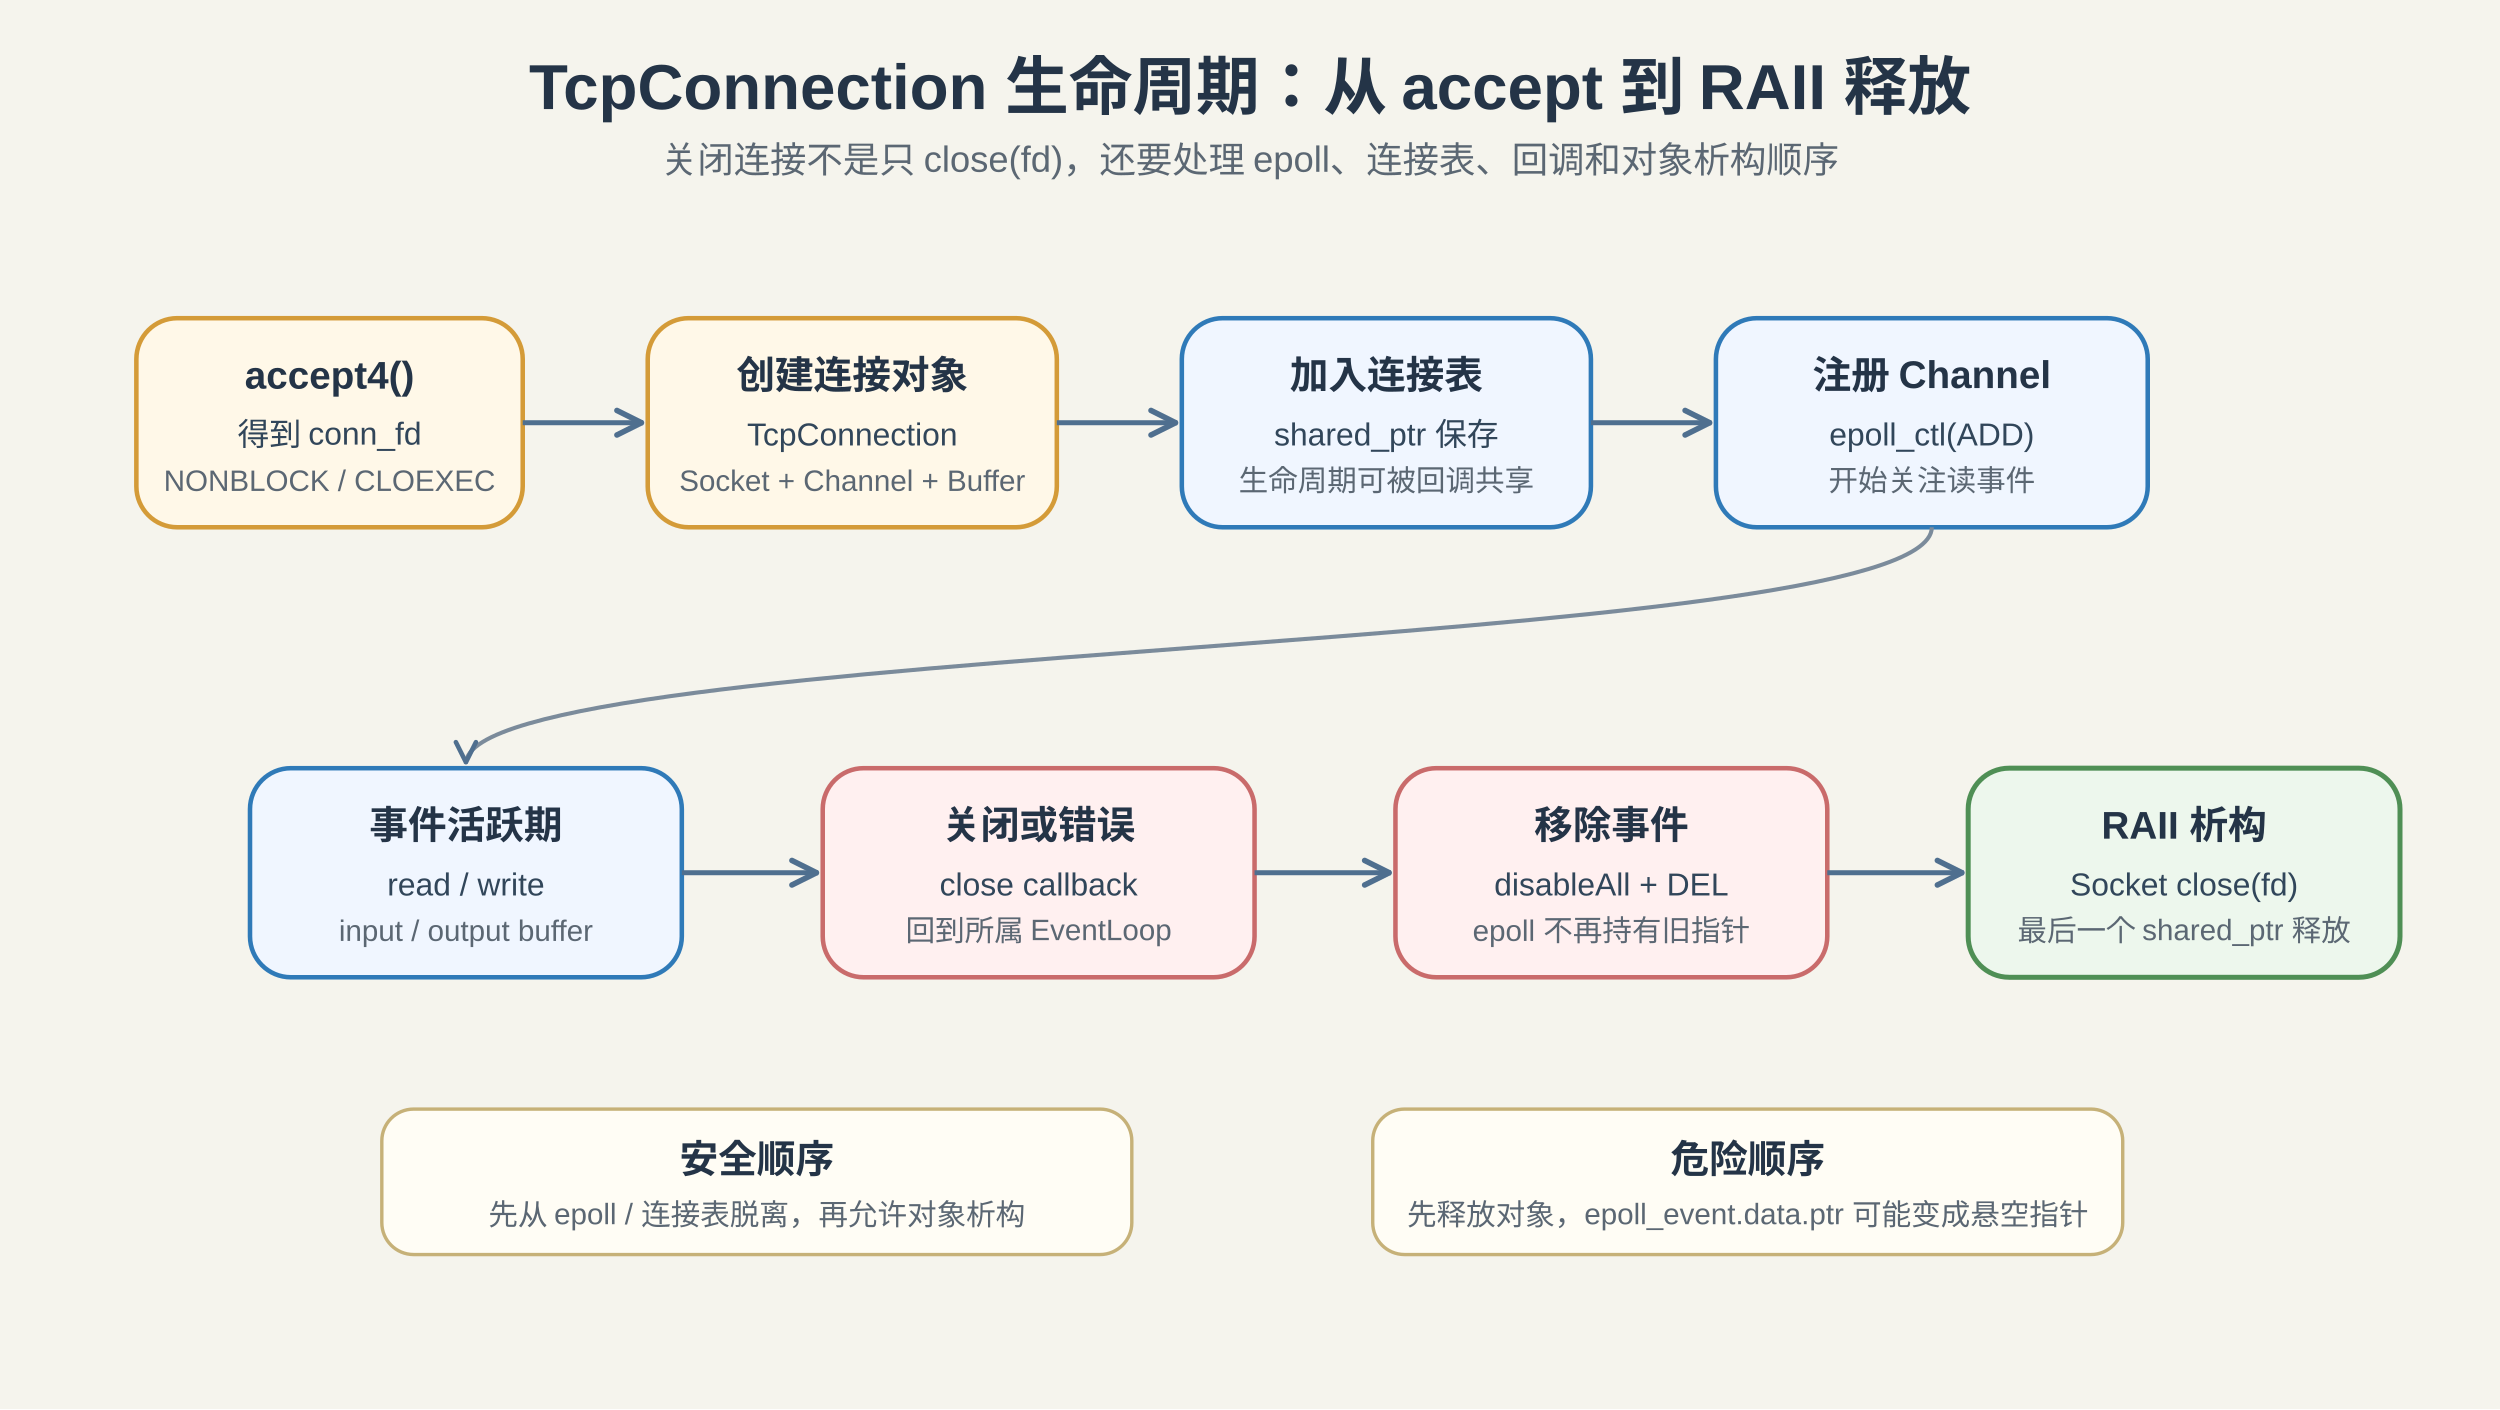
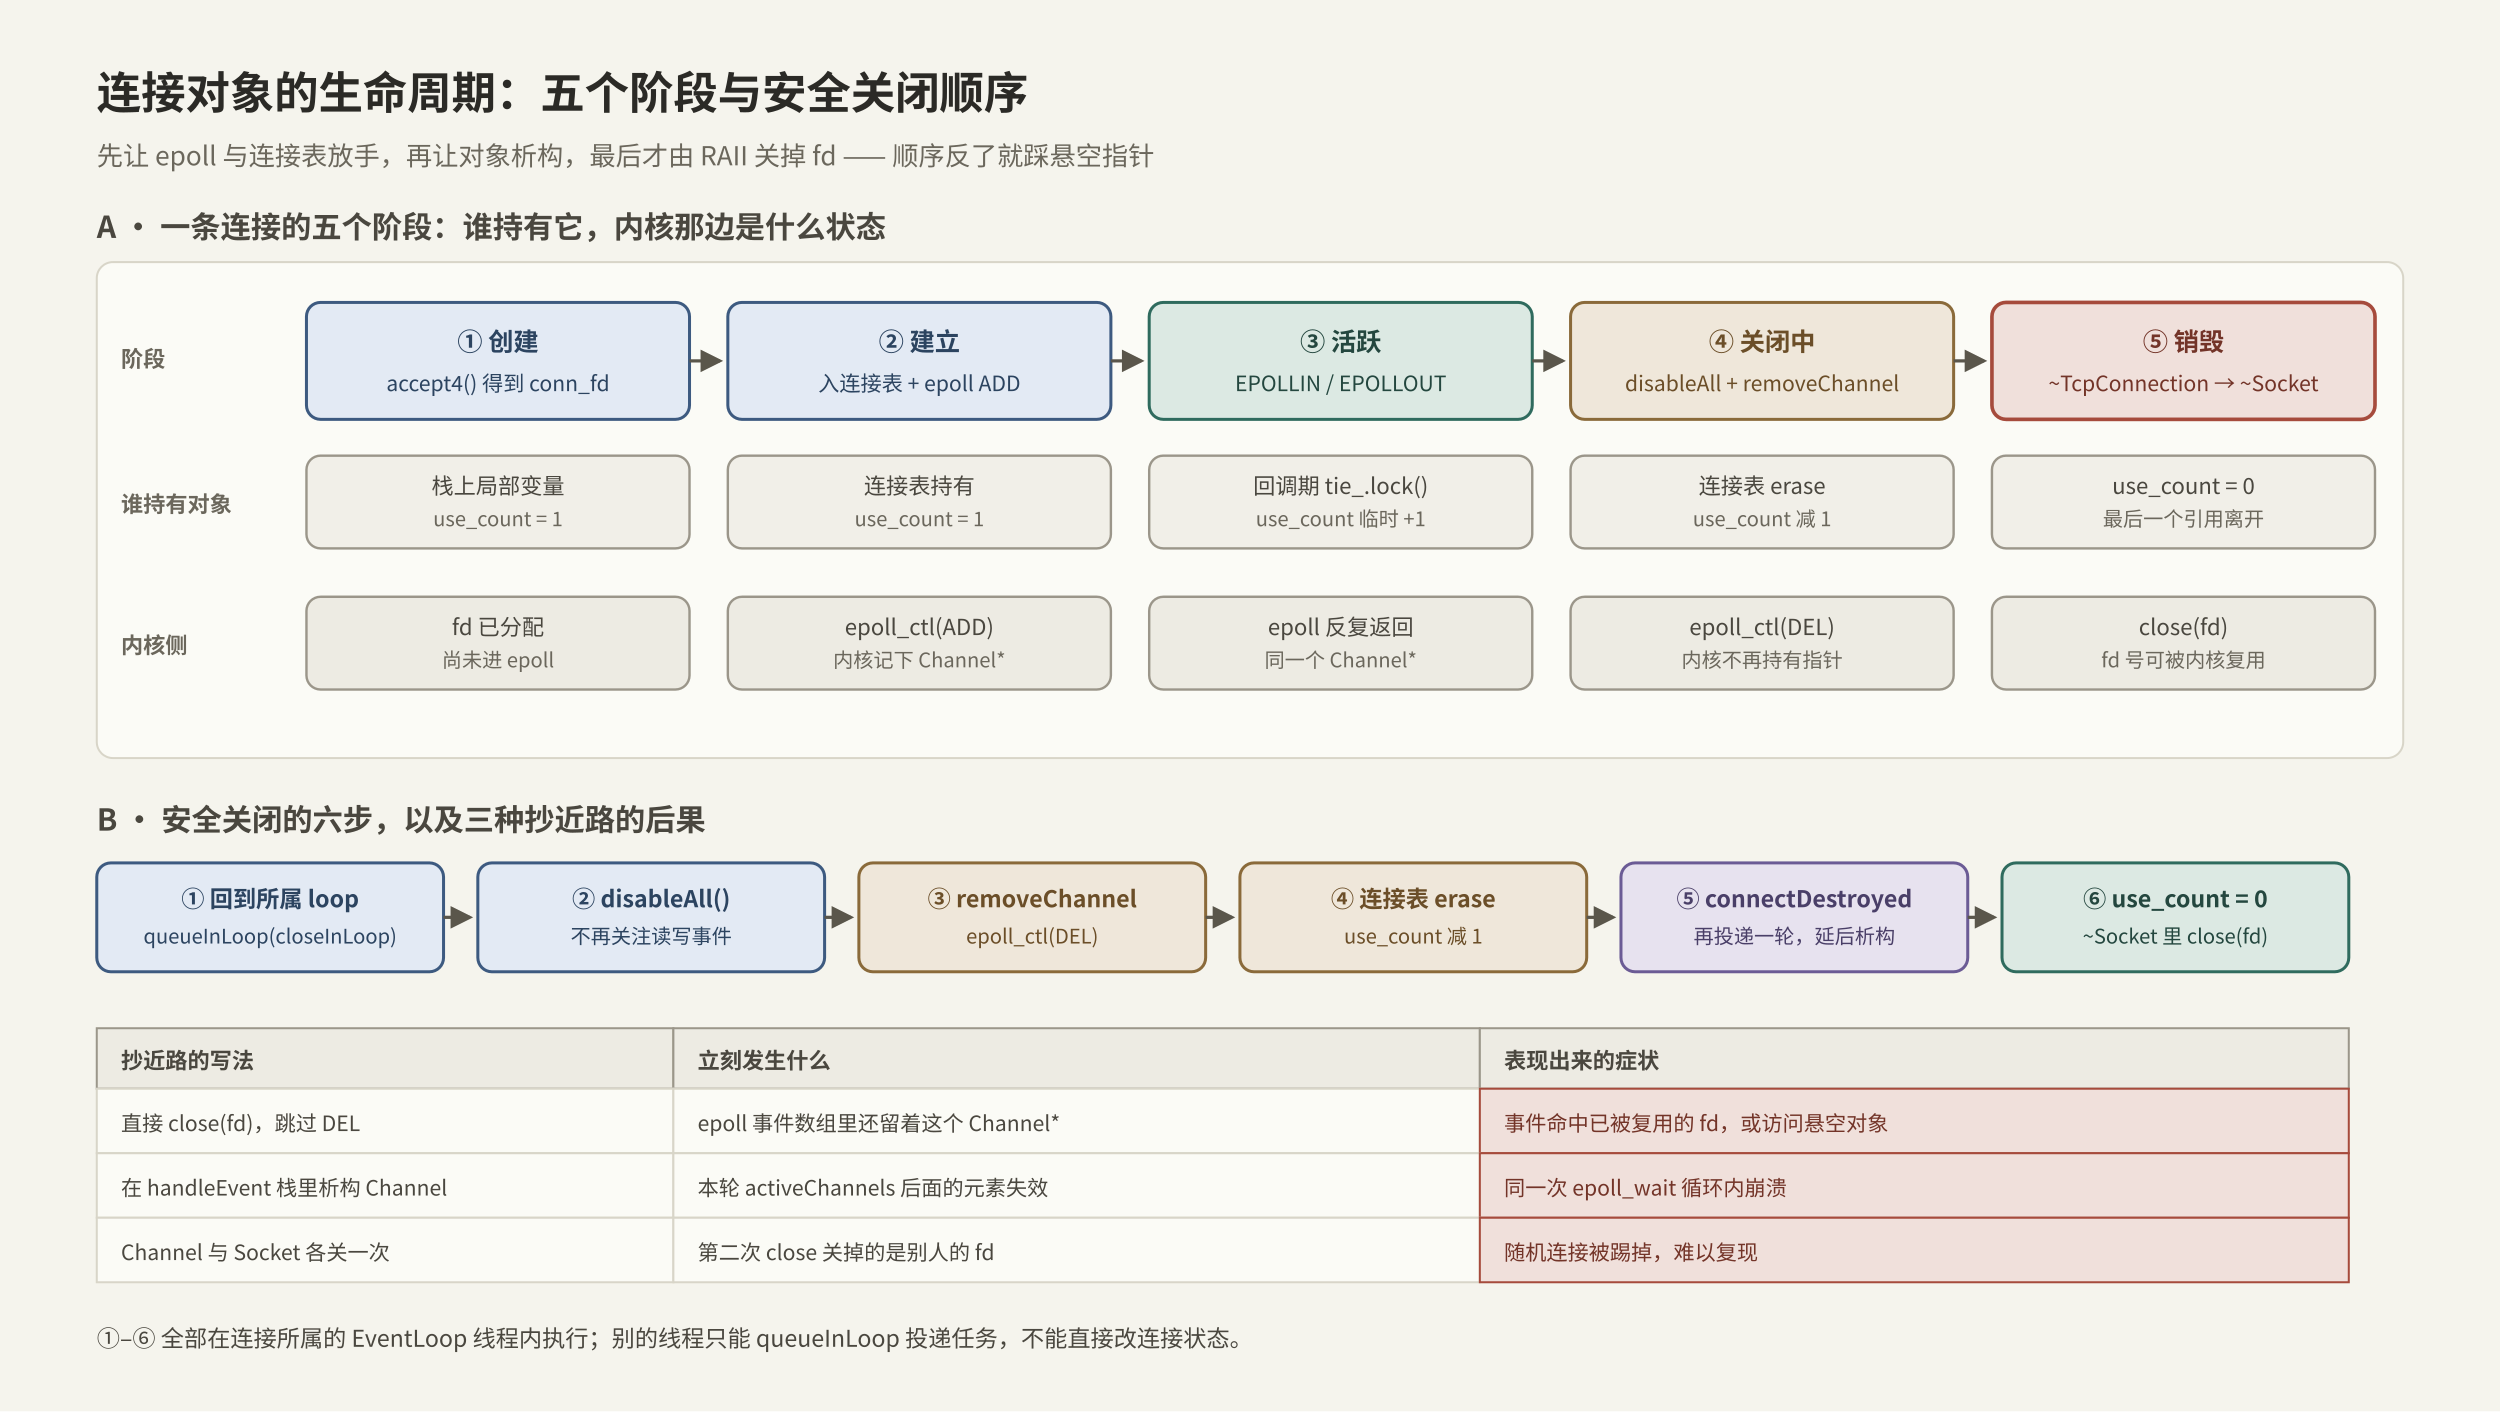
- <svg xmlns="http://www.w3.org/2000/svg" width="1100" height="620" viewBox="0 0 1100 620">
-   <rect width="100%" height="100%" fill="rgb(245, 244, 237)" />
+ <svg xmlns="http://www.w3.org/2000/svg" viewBox="0 0 1240 700" font-family="'PingFang SC','Hiragino Sans GB','Microsoft YaHei','Noto Sans CJK SC',sans-serif">
  <defs>
-     <marker id="arrow-hollow" viewBox="0 0 10 10" refX="9" refY="5" markerWidth="7" markerHeight="7" orient="auto-start-reverse">
-       <path d="M 1.5 1.5 L 8.5 5 L 1.5 8.5" fill="none" stroke="#4f6f8f" stroke-width="1.6" stroke-linecap="round" stroke-linejoin="round" />
+     <marker id="arr" viewBox="0 0 10 10" refX="8.5" refY="5" markerWidth="7" markerHeight="7" orient="auto-start-reverse">
+       <path d="M0,0 L10,5 L0,10 z" fill="#5A564B" />
    </marker>
-     <style>
-       .title { font: 700 28px Arial, "Microsoft YaHei", sans-serif; fill: #243447; }
-       .subtitle { font: 16px Arial, "Microsoft YaHei", sans-serif; fill: #5b6773; }
-       .box-title { font: 700 17px Arial, "Microsoft YaHei", sans-serif; fill: #243447; }
-       .box-text { font: 14px Arial, "Microsoft YaHei", sans-serif; fill: #31465a; }
-       .small { font: 13px Arial, "Microsoft YaHei", sans-serif; fill: #5b6773; }
-       .create { fill: #fff8e8; stroke: #d49b38; stroke-width: 2; rx: 18; }
-       .active { fill: #f0f6ff; stroke: #2f7ab8; stroke-width: 2; rx: 18; }
-       .closing { fill: #fff0f0; stroke: #c96b6b; stroke-width: 2; rx: 18; }
-       .destroy { fill: #edf7ed; stroke: #4f8f55; stroke-width: 2.2; rx: 18; }
-       .note { fill: #fffdf5; stroke: #c6b178; stroke-width: 1.5; rx: 14; }
-       .line { stroke: #4f6f8f; stroke-width: 2.2; fill: none; marker-end: url(#arrow-hollow); }
-       .soft-line { stroke: #7b8b9b; stroke-width: 1.8; fill: none; marker-end: url(#arrow-hollow); }
-     </style>
  </defs>
-   <text x="550" y="48" text-anchor="middle" class="title">TcpConnection 生命周期：从 accept 到 RAII 释放</text>
-   <text x="550" y="76" text-anchor="middle" class="subtitle">关闭连接不是只 close(fd)，还要处理 epoll、连接表、回调和对象析构顺序</text>
-   <rect x="60" y="140" width="170" height="92" class="create" />
-   <text x="145" y="171" text-anchor="middle" class="box-title">accept4()</text>
-   <text x="145" y="196" text-anchor="middle" class="box-text">得到 conn_fd</text>
-   <text x="145" y="216" text-anchor="middle" class="small">NONBLOCK / CLOEXEC</text>
-   <rect x="285" y="140" width="180" height="92" class="create" />
-   <text x="375" y="171" text-anchor="middle" class="box-title">创建连接对象</text>
-   <text x="375" y="196" text-anchor="middle" class="box-text">TcpConnection</text>
-   <text x="375" y="216" text-anchor="middle" class="small">Socket + Channel + Buffer</text>
-   <rect x="520" y="140" width="180" height="92" class="active" />
-   <text x="610" y="171" text-anchor="middle" class="box-title">加入连接表</text>
-   <text x="610" y="196" text-anchor="middle" class="box-text">shared_ptr 保存</text>
-   <text x="610" y="216" text-anchor="middle" class="small">生命周期可被回调共享</text>
-   <rect x="755" y="140" width="190" height="92" class="active" />
-   <text x="850" y="171" text-anchor="middle" class="box-title">注册 Channel</text>
-   <text x="850" y="196" text-anchor="middle" class="box-text">epoll_ctl(ADD)</text>
-   <text x="850" y="216" text-anchor="middle" class="small">开始关注读事件</text>
-   <path d="M 230 186 L 283 186" class="line" />
-   <path d="M 465 186 L 518 186" class="line" />
-   <path d="M 700 186 L 753 186" class="line" />
-   <rect x="110" y="338" width="190" height="92" class="active" />
-   <text x="205" y="369" text-anchor="middle" class="box-title">事件活跃期</text>
-   <text x="205" y="394" text-anchor="middle" class="box-text">read / write</text>
-   <text x="205" y="414" text-anchor="middle" class="small">input / output buffer</text>
-   <rect x="362" y="338" width="190" height="92" class="closing" />
-   <text x="457" y="369" text-anchor="middle" class="box-title">关闭或错误</text>
-   <text x="457" y="394" text-anchor="middle" class="box-text">close callback</text>
-   <text x="457" y="414" text-anchor="middle" class="small">回到所属 EventLoop</text>
-   <rect x="614" y="338" width="190" height="92" class="closing" />
-   <text x="709" y="369" text-anchor="middle" class="box-title">移除事件</text>
-   <text x="709" y="394" text-anchor="middle" class="box-text">disableAll + DEL</text>
-   <text x="709" y="414" text-anchor="middle" class="small">epoll 不再持有旧指针</text>
-   <rect x="866" y="338" width="190" height="92" class="destroy" />
-   <text x="961" y="369" text-anchor="middle" class="box-title">RAII 析构</text>
-   <text x="961" y="394" text-anchor="middle" class="box-text">Socket close(fd)</text>
-   <text x="961" y="414" text-anchor="middle" class="small">最后一个 shared_ptr 释放</text>
-   <path d="M 850 232 C 850 288 205 282 205 336" class="soft-line" />
-   <path d="M 300 384 L 360 384" class="line" />
-   <path d="M 552 384 L 612 384" class="line" />
-   <path d="M 804 384 L 864 384" class="line" />
-   <rect x="168" y="488" width="330" height="64" class="note" />
-   <text x="333" y="516" text-anchor="middle" class="box-title">安全顺序</text>
-   <text x="333" y="539" text-anchor="middle" class="small">先从 epoll / 连接表脱离，再允许对象析构</text>
-   <rect x="604" y="488" width="330" height="64" class="note" />
-   <text x="769" y="516" text-anchor="middle" class="box-title">危险顺序</text>
-   <text x="769" y="539" text-anchor="middle" class="small">先释放对象，epoll_event.data.ptr 可能变成悬空指针</text>
+   <rect x="0" y="0" width="1240" height="700" fill="#F5F4ED" />
+   <text x="48" y="54" font-size="22" font-weight="700" fill="#2B2A26">连接对象的生命周期：五个阶段与安全关闭顺序</text>
+   <text x="48" y="82" font-size="13" fill="#6B675C">先让 epoll 与连接表放手，再让对象析构，最后才由 RAII 关掉 fd —— 顺序反了就踩悬空指针</text>
+   <text x="48" y="118" font-size="15" font-weight="700" fill="#4A473F">A · 一条连接的五个阶段：谁持有它，内核那边是什么状态</text>
+   <rect x="48" y="130" width="1144" height="246" rx="8" fill="#FBFBF6" stroke="#D8D5C8" stroke-width="1" />
+   <text x="60" y="182" font-size="11" font-weight="700" fill="#6B675C">阶段</text>
+   <text x="60" y="254" font-size="11" font-weight="700" fill="#6B675C">谁持有对象</text>
+   <text x="60" y="324" font-size="11" font-weight="700" fill="#6B675C">内核侧</text>
+   <rect x="152" y="150" width="190" height="58" rx="7" fill="#E3EAF4" stroke="#3D5A80" stroke-width="1.5" />
+   <text x="247" y="174" font-size="12.5" font-weight="700" fill="#2C4460" text-anchor="middle">① 创建</text>
+   <text x="247" y="194" font-size="10.5" fill="#2C4460" text-anchor="middle">accept4() 得到 conn_fd</text>
+   <rect x="152" y="226" width="190" height="46" rx="7" fill="#F1EFE8" stroke="#9B968A" stroke-width="1.2" />
+   <text x="247" y="245" font-size="11" fill="#4A473F" text-anchor="middle">栈上局部变量</text>
+   <text x="247" y="261" font-size="10" fill="#6B675C" text-anchor="middle">use_count = 1</text>
+   <rect x="152" y="296" width="190" height="46" rx="7" fill="#EDEBE3" stroke="#9B968A" stroke-width="1.2" />
+   <text x="247" y="315" font-size="11" fill="#4A473F" text-anchor="middle">fd 已分配</text>
+   <text x="247" y="331" font-size="10" fill="#6B675C" text-anchor="middle">尚未进 epoll</text>
+   <rect x="361" y="150" width="190" height="58" rx="7" fill="#E3EAF4" stroke="#3D5A80" stroke-width="1.5" />
+   <text x="456" y="174" font-size="12.5" font-weight="700" fill="#2C4460" text-anchor="middle">② 建立</text>
+   <text x="456" y="194" font-size="10.5" fill="#2C4460" text-anchor="middle">入连接表 + epoll ADD</text>
+   <rect x="361" y="226" width="190" height="46" rx="7" fill="#F1EFE8" stroke="#9B968A" stroke-width="1.2" />
+   <text x="456" y="245" font-size="11" fill="#4A473F" text-anchor="middle">连接表持有</text>
+   <text x="456" y="261" font-size="10" fill="#6B675C" text-anchor="middle">use_count = 1</text>
+   <rect x="361" y="296" width="190" height="46" rx="7" fill="#EDEBE3" stroke="#9B968A" stroke-width="1.2" />
+   <text x="456" y="315" font-size="11" fill="#4A473F" text-anchor="middle">epoll_ctl(ADD)</text>
+   <text x="456" y="331" font-size="10" fill="#6B675C" text-anchor="middle">内核记下 Channel*</text>
+   <rect x="570" y="150" width="190" height="58" rx="7" fill="#DCE9E3" stroke="#2F6B5E" stroke-width="1.5" />
+   <text x="665" y="174" font-size="12.5" font-weight="700" fill="#24473F" text-anchor="middle">③ 活跃</text>
+   <text x="665" y="194" font-size="10.5" fill="#24473F" text-anchor="middle">EPOLLIN / EPOLLOUT</text>
+   <rect x="570" y="226" width="190" height="46" rx="7" fill="#F1EFE8" stroke="#9B968A" stroke-width="1.2" />
+   <text x="665" y="245" font-size="11" fill="#4A473F" text-anchor="middle">回调期 tie_.lock()</text>
+   <text x="665" y="261" font-size="10" fill="#6B675C" text-anchor="middle">use_count 临时 +1</text>
+   <rect x="570" y="296" width="190" height="46" rx="7" fill="#EDEBE3" stroke="#9B968A" stroke-width="1.2" />
+   <text x="665" y="315" font-size="11" fill="#4A473F" text-anchor="middle">epoll 反复返回</text>
+   <text x="665" y="331" font-size="10" fill="#6B675C" text-anchor="middle">同一个 Channel*</text>
+   <rect x="779" y="150" width="190" height="58" rx="7" fill="#EFE7DA" stroke="#8A6A3A" stroke-width="1.5" />
+   <text x="874" y="174" font-size="12.5" font-weight="700" fill="#6B4E28" text-anchor="middle">④ 关闭中</text>
+   <text x="874" y="194" font-size="10.5" fill="#6B4E28" text-anchor="middle">disableAll + removeChannel</text>
+   <rect x="779" y="226" width="190" height="46" rx="7" fill="#F1EFE8" stroke="#9B968A" stroke-width="1.2" />
+   <text x="874" y="245" font-size="11" fill="#4A473F" text-anchor="middle">连接表 erase</text>
+   <text x="874" y="261" font-size="10" fill="#6B675C" text-anchor="middle">use_count 减 1</text>
+   <rect x="779" y="296" width="190" height="46" rx="7" fill="#EDEBE3" stroke="#9B968A" stroke-width="1.2" />
+   <text x="874" y="315" font-size="11" fill="#4A473F" text-anchor="middle">epoll_ctl(DEL)</text>
+   <text x="874" y="331" font-size="10" fill="#6B675C" text-anchor="middle">内核不再持有指针</text>
+   <rect x="988" y="150" width="190" height="58" rx="7" fill="#F0E0DB" stroke="#A64B3C" stroke-width="1.8" />
+   <text x="1083" y="174" font-size="12.5" font-weight="700" fill="#733428" text-anchor="middle">⑤ 销毁</text>
+   <text x="1083" y="194" font-size="10.5" fill="#733428" text-anchor="middle">~TcpConnection → ~Socket</text>
+   <rect x="988" y="226" width="190" height="46" rx="7" fill="#F1EFE8" stroke="#9B968A" stroke-width="1.2" />
+   <text x="1083" y="245" font-size="11" fill="#4A473F" text-anchor="middle">use_count = 0</text>
+   <text x="1083" y="261" font-size="10" fill="#6B675C" text-anchor="middle">最后一个引用离开</text>
+   <rect x="988" y="296" width="190" height="46" rx="7" fill="#EDEBE3" stroke="#9B968A" stroke-width="1.2" />
+   <text x="1083" y="315" font-size="11" fill="#4A473F" text-anchor="middle">close(fd)</text>
+   <text x="1083" y="331" font-size="10" fill="#6B675C" text-anchor="middle">fd 号可被内核复用</text>
+   <line x1="342" y1="179" x2="357" y2="179" stroke="#5A564B" stroke-width="1.6" marker-end="url(#arr)" />
+   <line x1="551" y1="179" x2="566" y2="179" stroke="#5A564B" stroke-width="1.6" marker-end="url(#arr)" />
+   <line x1="760" y1="179" x2="775" y2="179" stroke="#5A564B" stroke-width="1.6" marker-end="url(#arr)" />
+   <line x1="969" y1="179" x2="984" y2="179" stroke="#5A564B" stroke-width="1.6" marker-end="url(#arr)" />
+   <text x="48" y="412" font-size="15" font-weight="700" fill="#4A473F">B · 安全关闭的六步，以及三种抄近路的后果</text>
+   <rect x="48" y="428" width="172" height="54" rx="7" fill="#E3EAF4" stroke="#3D5A80" stroke-width="1.5" />
+   <text x="134" y="450" font-size="11.5" font-weight="700" fill="#2C4460" text-anchor="middle">① 回到所属 loop</text>
+   <text x="134" y="468" font-size="10" fill="#2C4460" text-anchor="middle">queueInLoop(closeInLoop)</text>
+   <rect x="237" y="428" width="172" height="54" rx="7" fill="#E3EAF4" stroke="#3D5A80" stroke-width="1.5" />
+   <text x="323" y="450" font-size="11.5" font-weight="700" fill="#2C4460" text-anchor="middle">② disableAll()</text>
+   <text x="323" y="468" font-size="10" fill="#2C4460" text-anchor="middle">不再关注读写事件</text>
+   <rect x="426" y="428" width="172" height="54" rx="7" fill="#EFE7DA" stroke="#8A6A3A" stroke-width="1.5" />
+   <text x="512" y="450" font-size="11.5" font-weight="700" fill="#6B4E28" text-anchor="middle">③ removeChannel</text>
+   <text x="512" y="468" font-size="10" fill="#6B4E28" text-anchor="middle">epoll_ctl(DEL)</text>
+   <rect x="615" y="428" width="172" height="54" rx="7" fill="#EFE7DA" stroke="#8A6A3A" stroke-width="1.5" />
+   <text x="701" y="450" font-size="11.5" font-weight="700" fill="#6B4E28" text-anchor="middle">④ 连接表 erase</text>
+   <text x="701" y="468" font-size="10" fill="#6B4E28" text-anchor="middle">use_count 减 1</text>
+   <rect x="804" y="428" width="172" height="54" rx="7" fill="#E7E2EF" stroke="#6B5B95" stroke-width="1.5" />
+   <text x="890" y="450" font-size="11.5" font-weight="700" fill="#4A3F68" text-anchor="middle">⑤ connectDestroyed</text>
+   <text x="890" y="468" font-size="10" fill="#4A3F68" text-anchor="middle">再投递一轮，延后析构</text>
+   <rect x="993" y="428" width="172" height="54" rx="7" fill="#DCE9E3" stroke="#2F6B5E" stroke-width="1.5" />
+   <text x="1079" y="450" font-size="11.5" font-weight="700" fill="#24473F" text-anchor="middle">⑥ use_count = 0</text>
+   <text x="1079" y="468" font-size="10" fill="#24473F" text-anchor="middle">~Socket 里 close(fd)</text>
+   <line x1="220" y1="455" x2="233" y2="455" stroke="#5A564B" stroke-width="1.6" marker-end="url(#arr)" />
+   <line x1="409" y1="455" x2="422" y2="455" stroke="#5A564B" stroke-width="1.6" marker-end="url(#arr)" />
+   <line x1="598" y1="455" x2="611" y2="455" stroke="#5A564B" stroke-width="1.6" marker-end="url(#arr)" />
+   <line x1="787" y1="455" x2="800" y2="455" stroke="#5A564B" stroke-width="1.6" marker-end="url(#arr)" />
+   <line x1="976" y1="455" x2="989" y2="455" stroke="#5A564B" stroke-width="1.6" marker-end="url(#arr)" />
+   <rect x="48" y="510" width="286" height="30" fill="#EDEBE3" stroke="#9B968A" stroke-width="1" />
+   <rect x="334" y="510" width="400" height="30" fill="#EDEBE3" stroke="#9B968A" stroke-width="1" />
+   <rect x="734" y="510" width="431" height="30" fill="#EDEBE3" stroke="#9B968A" stroke-width="1" />
+   <text x="60" y="530" font-size="11" font-weight="700" fill="#4A473F">抄近路的写法</text>
+   <text x="346" y="530" font-size="11" font-weight="700" fill="#4A473F">立刻发生什么</text>
+   <text x="746" y="530" font-size="11" font-weight="700" fill="#4A473F">表现出来的症状</text>
+   <rect x="48" y="540" width="286" height="32" fill="#FBFBF6" stroke="#D8D5C8" stroke-width="1" />
+   <rect x="334" y="540" width="400" height="32" fill="#FBFBF6" stroke="#D8D5C8" stroke-width="1" />
+   <rect x="734" y="540" width="431" height="32" fill="#F0E0DB" stroke="#A64B3C" stroke-width="1" />
+   <text x="60" y="561" font-size="10.5" fill="#4A473F">直接 close(fd)，跳过 DEL</text>
+   <text x="346" y="561" font-size="10.5" fill="#4A473F">epoll 事件数组里还留着这个 Channel*</text>
+   <text x="746" y="561" font-size="10.5" fill="#733428">事件命中已被复用的 fd，或访问悬空对象</text>
+   <rect x="48" y="572" width="286" height="32" fill="#FBFBF6" stroke="#D8D5C8" stroke-width="1" />
+   <rect x="334" y="572" width="400" height="32" fill="#FBFBF6" stroke="#D8D5C8" stroke-width="1" />
+   <rect x="734" y="572" width="431" height="32" fill="#F0E0DB" stroke="#A64B3C" stroke-width="1" />
+   <text x="60" y="593" font-size="10.5" fill="#4A473F">在 handleEvent 栈里析构 Channel</text>
+   <text x="346" y="593" font-size="10.5" fill="#4A473F">本轮 activeChannels 后面的元素失效</text>
+   <text x="746" y="593" font-size="10.5" fill="#733428">同一次 epoll_wait 循环内崩溃</text>
+   <rect x="48" y="604" width="286" height="32" fill="#FBFBF6" stroke="#D8D5C8" stroke-width="1" />
+   <rect x="334" y="604" width="400" height="32" fill="#FBFBF6" stroke="#D8D5C8" stroke-width="1" />
+   <rect x="734" y="604" width="431" height="32" fill="#F0E0DB" stroke="#A64B3C" stroke-width="1" />
+   <text x="60" y="625" font-size="10.5" fill="#4A473F">Channel 与 Socket 各关一次</text>
+   <text x="346" y="625" font-size="10.5" fill="#4A473F">第二次 close 关掉的是别人的 fd</text>
+   <text x="746" y="625" font-size="10.5" fill="#733428">随机连接被踢掉，难以复现</text>
+   <text x="48" y="668" font-size="11.5" fill="#4A473F">①–⑥ 全部在连接所属的 EventLoop 线程内执行；别的线程只能 queueInLoop 投递任务，不能直接改连接状态。</text>
</svg>
